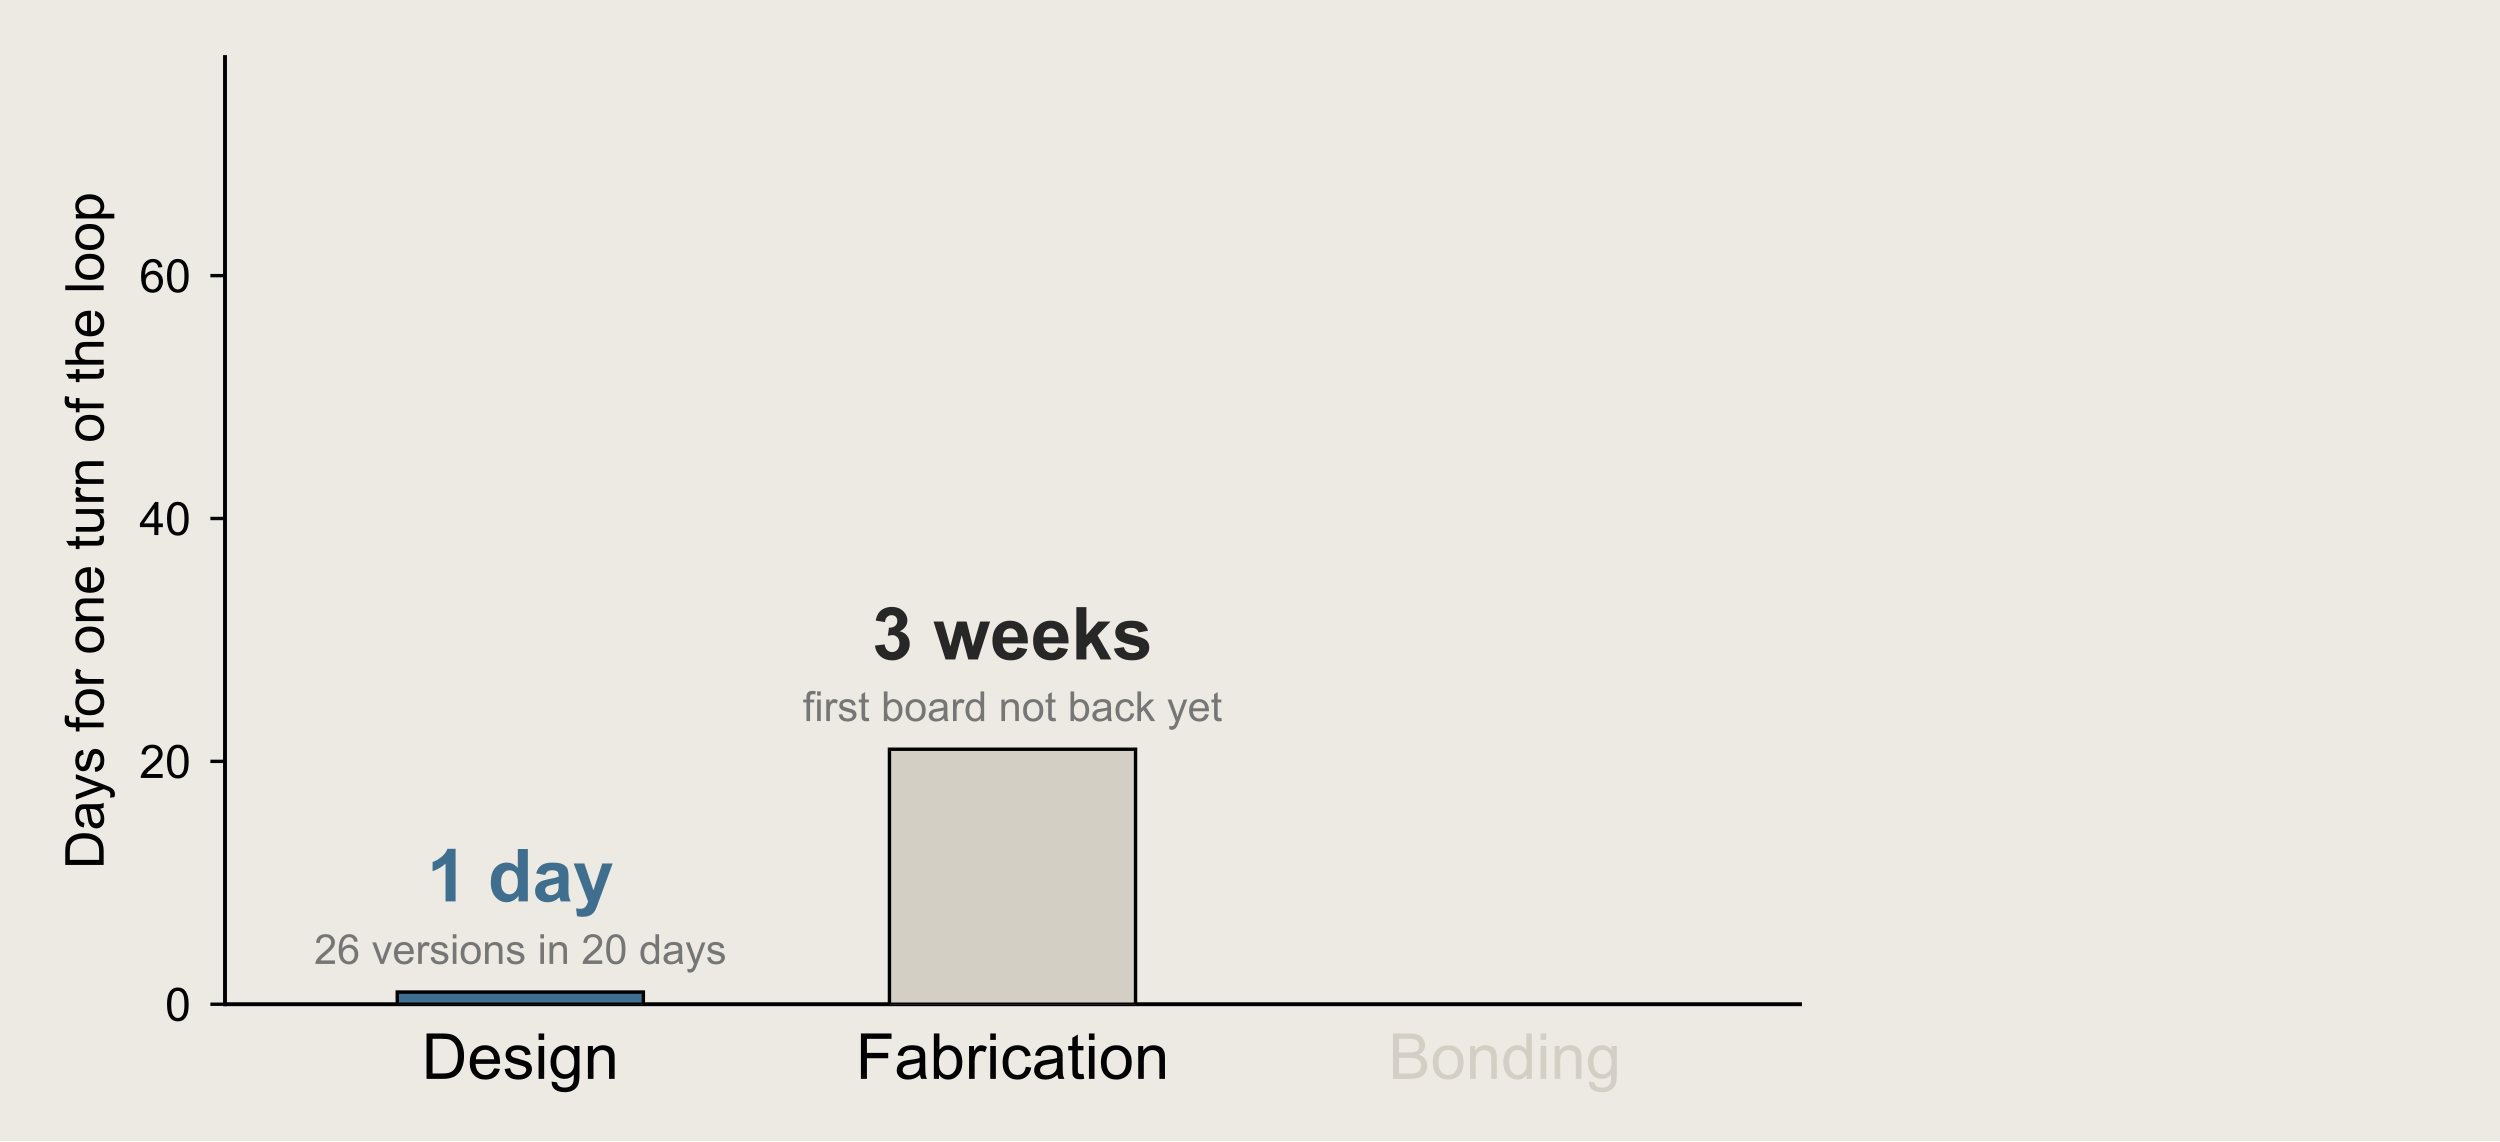
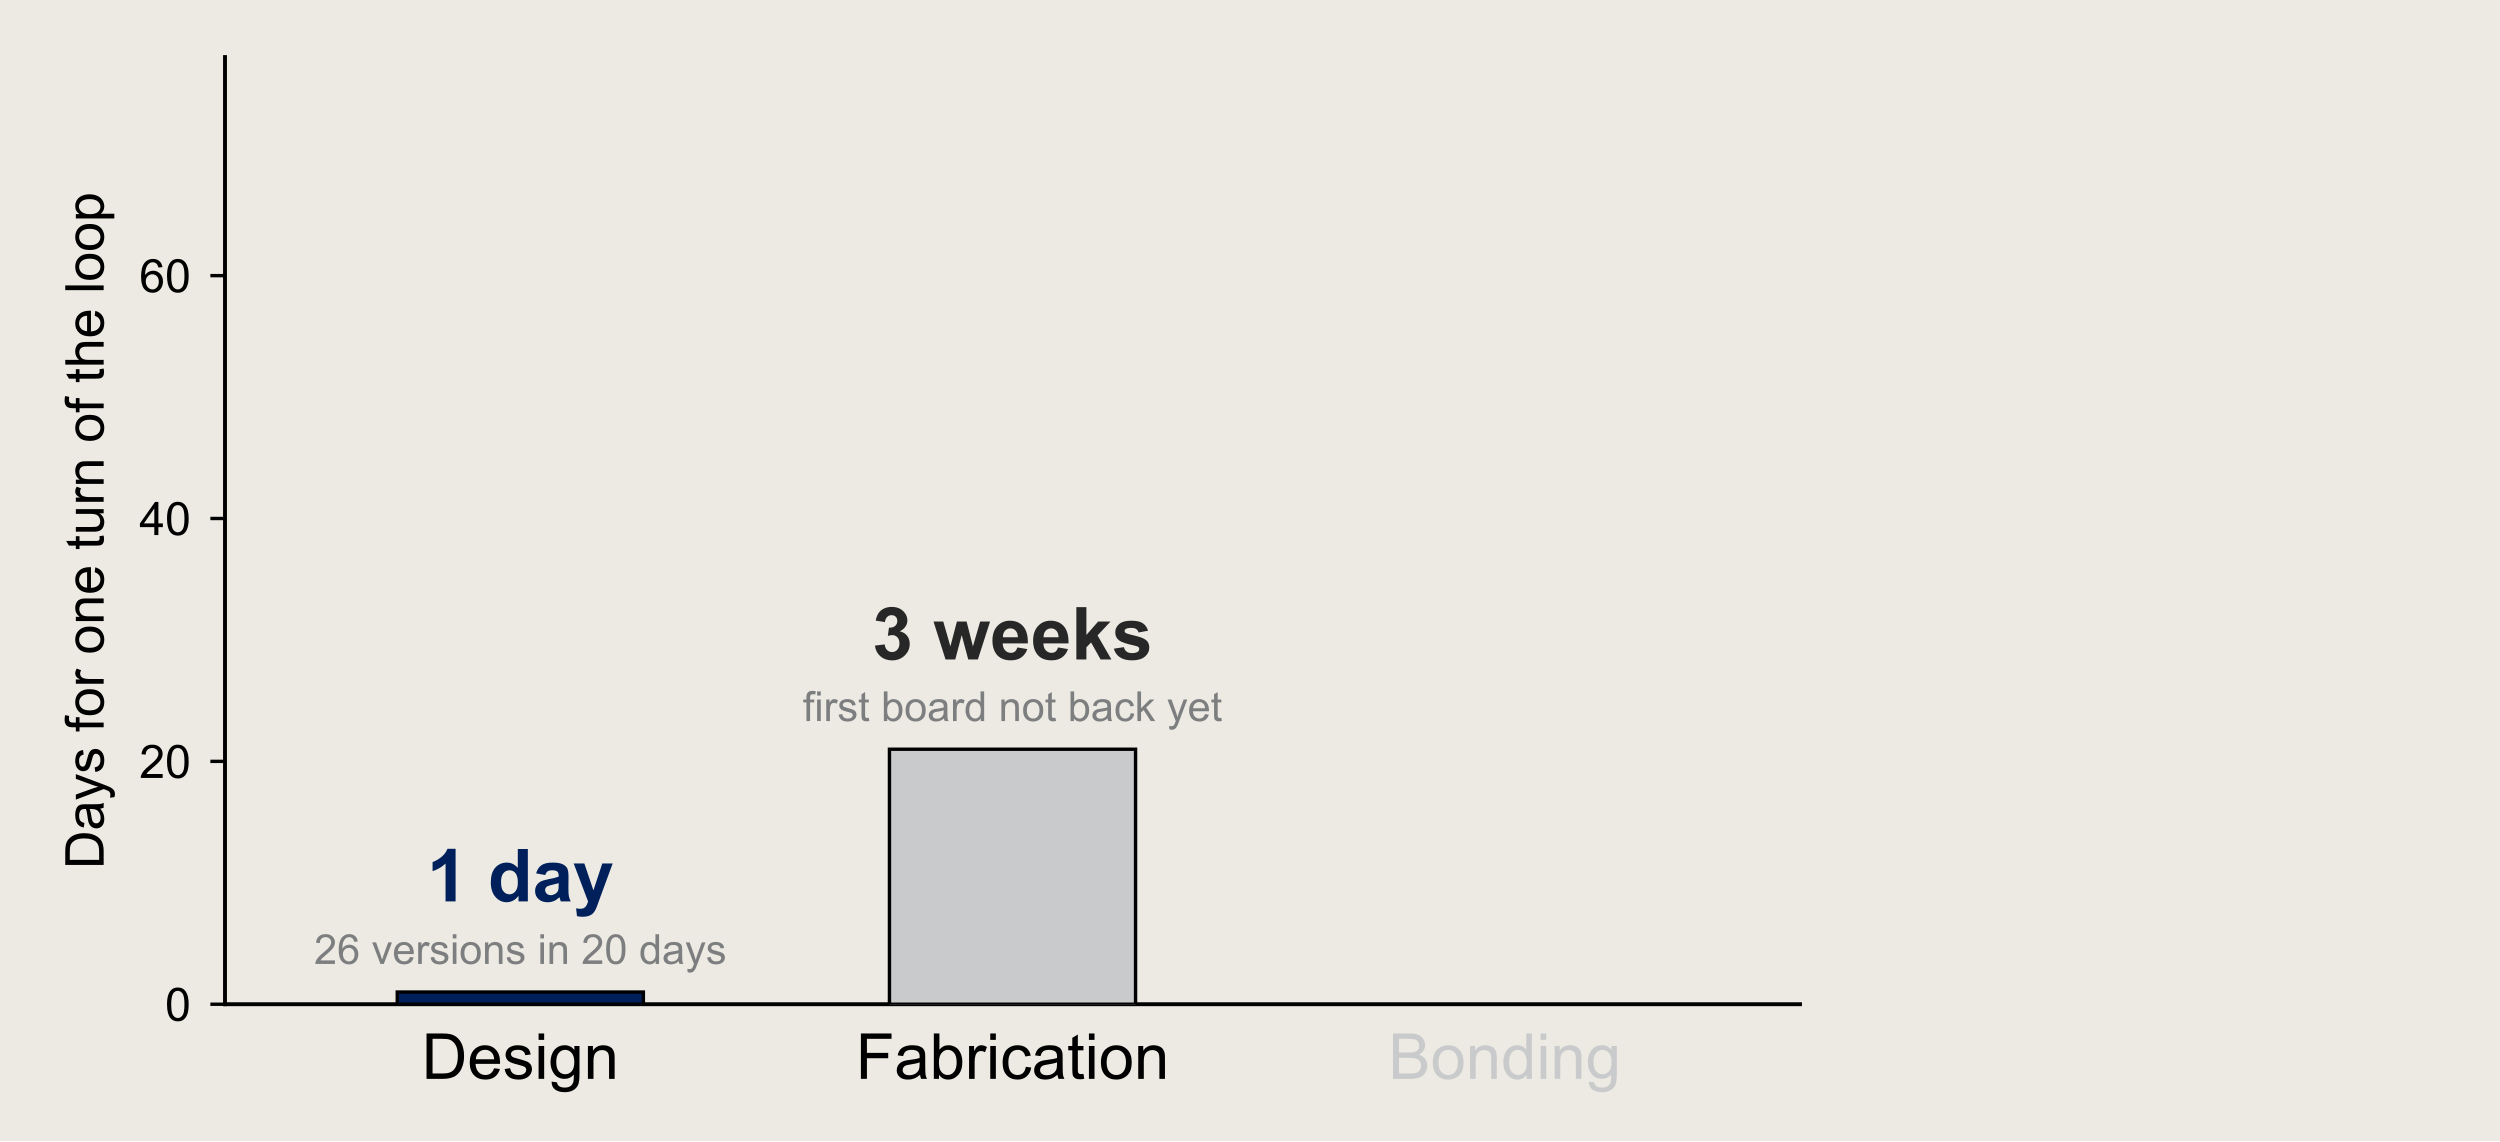
<svg xmlns="http://www.w3.org/2000/svg" xmlns:xlink="http://www.w3.org/1999/xlink" width="1025.28pt" height="468pt" viewBox="0 0 1025.28 468" version="1.1">
  <defs>
    <style type="text/css">*{stroke-linejoin: round; stroke-linecap: butt}</style>
  </defs>
  <g id="figure_1">
    <g id="patch_1">
      <path d="M 0 468  L 1025.28 468  L 1025.28 0  L 0 0  z " style="fill: #eceae2" />
    </g>
    <g id="axes_1">
      <g id="patch_2">
        <path d="M 92.275 411.84  L 738.202 411.84  L 738.202 23.4  L 92.275 23.4  z " style="fill: #eceae2" />
      </g>
      <g id="matplotlib.axis_1">
        <g id="xtick_1">
          <g id="line2d_1" />
          <g id="text_1">
            <g transform="translate(172.9219 442.4503) scale(0.26 -0.26)">
              <defs>
                <path id="ArialMT-44" d="M 494 0  L 494 4581  L 2072 4581  Q 2606 4581 2888 4516  Q 3281 4425 3559 4188  Q 3922 3881 4101 3404  Q 4281 2928 4281 2316  Q 4281 1794 4159 1391  Q 4038 988 3847 723  Q 3656 459 3429 307  Q 3203 156 2883 78  Q 2563 0 2147 0  L 494 0  z M 1100 541  L 2078 541  Q 2531 541 2789 625  Q 3047 709 3200 863  Q 3416 1078 3536 1442  Q 3656 1806 3656 2325  Q 3656 3044 3420 3430  Q 3184 3816 2847 3947  Q 2603 4041 2063 4041  L 1100 4041  L 1100 541  z " transform="scale(0.015625)" />
                <path id="ArialMT-65" d="M 2694 1069  L 3275 997  Q 3138 488 2766 206  Q 2394 -75 1816 -75  Q 1088 -75 661 373  Q 234 822 234 1631  Q 234 2469 665 2931  Q 1097 3394 1784 3394  Q 2450 3394 2872 2941  Q 3294 2488 3294 1666  Q 3294 1616 3291 1516  L 816 1516  Q 847 969 1125 678  Q 1403 388 1819 388  Q 2128 388 2347 550  Q 2566 713 2694 1069  z M 847 1978  L 2700 1978  Q 2663 2397 2488 2606  Q 2219 2931 1791 2931  Q 1403 2931 1139 2672  Q 875 2413 847 1978  z " transform="scale(0.015625)" />
                <path id="ArialMT-73" d="M 197 991  L 753 1078  Q 800 744 1014 566  Q 1228 388 1613 388  Q 2000 388 2187 545  Q 2375 703 2375 916  Q 2375 1106 2209 1216  Q 2094 1291 1634 1406  Q 1016 1563 777 1677  Q 538 1791 414 1992  Q 291 2194 291 2438  Q 291 2659 392 2848  Q 494 3038 669 3163  Q 800 3259 1026 3326  Q 1253 3394 1513 3394  Q 1903 3394 2198 3281  Q 2494 3169 2634 2976  Q 2775 2784 2828 2463  L 2278 2388  Q 2241 2644 2061 2787  Q 1881 2931 1553 2931  Q 1166 2931 1000 2803  Q 834 2675 834 2503  Q 834 2394 903 2306  Q 972 2216 1119 2156  Q 1203 2125 1616 2013  Q 2213 1853 2448 1751  Q 2684 1650 2818 1456  Q 2953 1263 2953 975  Q 2953 694 2789 445  Q 2625 197 2315 61  Q 2006 -75 1616 -75  Q 969 -75 630 194  Q 291 463 197 991  z " transform="scale(0.015625)" />
                <path id="ArialMT-69" d="M 425 3934  L 425 4581  L 988 4581  L 988 3934  L 425 3934  z M 425 0  L 425 3319  L 988 3319  L 988 0  L 425 0  z " transform="scale(0.015625)" />
                <path id="ArialMT-67" d="M 319 -275  L 866 -356  Q 900 -609 1056 -725  Q 1266 -881 1628 -881  Q 2019 -881 2231 -725  Q 2444 -569 2519 -288  Q 2563 -116 2559 434  Q 2191 0 1641 0  Q 956 0 581 494  Q 206 988 206 1678  Q 206 2153 378 2554  Q 550 2956 876 3175  Q 1203 3394 1644 3394  Q 2231 3394 2613 2919  L 2613 3319  L 3131 3319  L 3131 450  Q 3131 -325 2973 -648  Q 2816 -972 2473 -1159  Q 2131 -1347 1631 -1347  Q 1038 -1347 672 -1080  Q 306 -813 319 -275  z M 784 1719  Q 784 1066 1043 766  Q 1303 466 1694 466  Q 2081 466 2343 764  Q 2606 1063 2606 1700  Q 2606 2309 2336 2618  Q 2066 2928 1684 2928  Q 1309 2928 1046 2623  Q 784 2319 784 1719  z " transform="scale(0.015625)" />
                <path id="ArialMT-6e" d="M 422 0  L 422 3319  L 928 3319  L 928 2847  Q 1294 3394 1984 3394  Q 2284 3394 2536 3286  Q 2788 3178 2913 3003  Q 3038 2828 3088 2588  Q 3119 2431 3119 2041  L 3119 0  L 2556 0  L 2556 2019  Q 2556 2363 2490 2533  Q 2425 2703 2258 2804  Q 2091 2906 1866 2906  Q 1506 2906 1245 2678  Q 984 2450 984 1813  L 984 0  L 422 0  z " transform="scale(0.015625)" />
              </defs>
              <use xlink:href="#ArialMT-44" />
              <use xlink:href="#ArialMT-65" x="72.217" />
              <use xlink:href="#ArialMT-73" x="127.832" />
              <use xlink:href="#ArialMT-69" x="177.832" />
              <use xlink:href="#ArialMT-67" x="200.049" />
              <use xlink:href="#ArialMT-6e" x="255.664" />
            </g>
          </g>
        </g>
        <g id="xtick_2">
          <g id="line2d_2" />
          <g id="text_2">
            <g transform="translate(350.9351 442.4503) scale(0.26 -0.26)">
              <defs>
                <path id="ArialMT-46" d="M 525 0  L 525 4581  L 3616 4581  L 3616 4041  L 1131 4041  L 1131 2622  L 3281 2622  L 3281 2081  L 1131 2081  L 1131 0  L 525 0  z " transform="scale(0.015625)" />
                <path id="ArialMT-61" d="M 2588 409  Q 2275 144 1986 34  Q 1697 -75 1366 -75  Q 819 -75 525 192  Q 231 459 231 875  Q 231 1119 342 1320  Q 453 1522 633 1644  Q 813 1766 1038 1828  Q 1203 1872 1538 1913  Q 2219 1994 2541 2106  Q 2544 2222 2544 2253  Q 2544 2597 2384 2738  Q 2169 2928 1744 2928  Q 1347 2928 1158 2789  Q 969 2650 878 2297  L 328 2372  Q 403 2725 575 2942  Q 747 3159 1072 3276  Q 1397 3394 1825 3394  Q 2250 3394 2515 3294  Q 2781 3194 2906 3042  Q 3031 2891 3081 2659  Q 3109 2516 3109 2141  L 3109 1391  Q 3109 606 3145 398  Q 3181 191 3288 0  L 2700 0  Q 2613 175 2588 409  z M 2541 1666  Q 2234 1541 1622 1453  Q 1275 1403 1131 1340  Q 988 1278 909 1158  Q 831 1038 831 891  Q 831 666 1001 516  Q 1172 366 1500 366  Q 1825 366 2078 508  Q 2331 650 2450 897  Q 2541 1088 2541 1459  L 2541 1666  z " transform="scale(0.015625)" />
                <path id="ArialMT-62" d="M 941 0  L 419 0  L 419 4581  L 981 4581  L 981 2947  Q 1338 3394 1891 3394  Q 2197 3394 2470 3270  Q 2744 3147 2920 2923  Q 3097 2700 3197 2384  Q 3297 2069 3297 1709  Q 3297 856 2875 390  Q 2453 -75 1863 -75  Q 1275 -75 941 416  L 941 0  z M 934 1684  Q 934 1088 1097 822  Q 1363 388 1816 388  Q 2184 388 2453 708  Q 2722 1028 2722 1663  Q 2722 2313 2464 2622  Q 2206 2931 1841 2931  Q 1472 2931 1203 2611  Q 934 2291 934 1684  z " transform="scale(0.015625)" />
                <path id="ArialMT-72" d="M 416 0  L 416 3319  L 922 3319  L 922 2816  Q 1116 3169 1280 3281  Q 1444 3394 1641 3394  Q 1925 3394 2219 3213  L 2025 2691  Q 1819 2813 1613 2813  Q 1428 2813 1281 2702  Q 1134 2591 1072 2394  Q 978 2094 978 1738  L 978 0  L 416 0  z " transform="scale(0.015625)" />
                <path id="ArialMT-63" d="M 2588 1216  L 3141 1144  Q 3050 572 2676 248  Q 2303 -75 1759 -75  Q 1078 -75 664 370  Q 250 816 250 1647  Q 250 2184 428 2587  Q 606 2991 970 3192  Q 1334 3394 1763 3394  Q 2303 3394 2647 3120  Q 2991 2847 3088 2344  L 2541 2259  Q 2463 2594 2264 2762  Q 2066 2931 1784 2931  Q 1359 2931 1093 2626  Q 828 2322 828 1663  Q 828 994 1084 691  Q 1341 388 1753 388  Q 2084 388 2306 591  Q 2528 794 2588 1216  z " transform="scale(0.015625)" />
                <path id="ArialMT-74" d="M 1650 503  L 1731 6  Q 1494 -44 1306 -44  Q 1000 -44 831 53  Q 663 150 594 308  Q 525 466 525 972  L 525 2881  L 113 2881  L 113 3319  L 525 3319  L 525 4141  L 1084 4478  L 1084 3319  L 1650 3319  L 1650 2881  L 1084 2881  L 1084 941  Q 1084 700 1114 631  Q 1144 563 1211 522  Q 1278 481 1403 481  Q 1497 481 1650 503  z " transform="scale(0.015625)" />
                <path id="ArialMT-6f" d="M 213 1659  Q 213 2581 725 3025  Q 1153 3394 1769 3394  Q 2453 3394 2887 2945  Q 3322 2497 3322 1706  Q 3322 1066 3130 698  Q 2938 331 2570 128  Q 2203 -75 1769 -75  Q 1072 -75 642 372  Q 213 819 213 1659  z M 791 1659  Q 791 1022 1069 705  Q 1347 388 1769 388  Q 2188 388 2466 706  Q 2744 1025 2744 1678  Q 2744 2294 2464 2611  Q 2184 2928 1769 2928  Q 1347 2928 1069 2612  Q 791 2297 791 1659  z " transform="scale(0.015625)" />
              </defs>
              <use xlink:href="#ArialMT-46" />
              <use xlink:href="#ArialMT-61" x="61.084" />
              <use xlink:href="#ArialMT-62" x="116.699" />
              <use xlink:href="#ArialMT-72" x="172.314" />
              <use xlink:href="#ArialMT-69" x="205.615" />
              <use xlink:href="#ArialMT-63" x="227.832" />
              <use xlink:href="#ArialMT-61" x="277.832" />
              <use xlink:href="#ArialMT-74" x="333.447" />
              <use xlink:href="#ArialMT-69" x="361.23" />
              <use xlink:href="#ArialMT-6f" x="383.447" />
              <use xlink:href="#ArialMT-6e" x="439.062" />
            </g>
          </g>
        </g>
        <g id="xtick_3">
          <g id="line2d_3" />
          <g id="text_3">
-             <g style="fill: #d3cfc4" transform="translate(569.3845 442.4503) scale(0.26 -0.26)">
+             <g style="fill: #c9cacb" transform="translate(569.3845 442.4503) scale(0.26 -0.26)">
              <defs>
                <path id="ArialMT-42" d="M 469 0  L 469 4581  L 2188 4581  Q 2713 4581 3030 4442  Q 3347 4303 3526 4014  Q 3706 3725 3706 3409  Q 3706 3116 3547 2856  Q 3388 2597 3066 2438  Q 3481 2316 3704 2022  Q 3928 1728 3928 1328  Q 3928 1006 3792 729  Q 3656 453 3456 303  Q 3256 153 2954 76  Q 2653 0 2216 0  L 469 0  z M 1075 2656  L 2066 2656  Q 2469 2656 2644 2709  Q 2875 2778 2992 2937  Q 3109 3097 3109 3338  Q 3109 3566 3000 3739  Q 2891 3913 2687 3977  Q 2484 4041 1991 4041  L 1075 4041  L 1075 2656  z M 1075 541  L 2216 541  Q 2509 541 2628 563  Q 2838 600 2978 687  Q 3119 775 3209 942  Q 3300 1109 3300 1328  Q 3300 1584 3169 1773  Q 3038 1963 2805 2039  Q 2572 2116 2134 2116  L 1075 2116  L 1075 541  z " transform="scale(0.015625)" />
                <path id="ArialMT-64" d="M 2575 0  L 2575 419  Q 2259 -75 1647 -75  Q 1250 -75 917 144  Q 584 363 401 755  Q 219 1147 219 1656  Q 219 2153 384 2558  Q 550 2963 881 3178  Q 1213 3394 1622 3394  Q 1922 3394 2156 3267  Q 2391 3141 2538 2938  L 2538 4581  L 3097 4581  L 3097 0  L 2575 0  z M 797 1656  Q 797 1019 1065 703  Q 1334 388 1700 388  Q 2069 388 2326 689  Q 2584 991 2584 1609  Q 2584 2291 2321 2609  Q 2059 2928 1675 2928  Q 1300 2928 1048 2622  Q 797 2316 797 1656  z " transform="scale(0.015625)" />
              </defs>
              <use xlink:href="#ArialMT-42" />
              <use xlink:href="#ArialMT-6f" x="66.699" />
              <use xlink:href="#ArialMT-6e" x="122.314" />
              <use xlink:href="#ArialMT-64" x="177.93" />
              <use xlink:href="#ArialMT-69" x="233.545" />
              <use xlink:href="#ArialMT-6e" x="255.762" />
              <use xlink:href="#ArialMT-67" x="311.377" />
            </g>
          </g>
        </g>
      </g>
      <g id="matplotlib.axis_2">
        <g id="ytick_1">
          <g id="line2d_4">
            <defs>
-               <path id="m0d6bed88e8" d="M 0 0  L -6 0  " style="stroke: #000000; stroke-width: 1.4" />
+               <path id="mdf4a4542ce" d="M 0 0  L -6 0  " style="stroke: #000000; stroke-width: 1.4" />
            </defs>
            <g>
-               <use xlink:href="#m0d6bed88e8" x="92.275" y="411.84" style="stroke: #000000; stroke-width: 1.4" />
+               <use xlink:href="#mdf4a4542ce" x="92.275" y="411.84" style="stroke: #000000; stroke-width: 1.4" />
            </g>
          </g>
          <g id="text_4">
            <g transform="translate(67.70942 418.6399) scale(0.19 -0.19)">
              <defs>
                <path id="ArialMT-30" d="M 266 2259  Q 266 3072 433 3567  Q 600 4063 929 4331  Q 1259 4600 1759 4600  Q 2128 4600 2406 4451  Q 2684 4303 2865 4023  Q 3047 3744 3150 3342  Q 3253 2941 3253 2259  Q 3253 1453 3087 958  Q 2922 463 2592 192  Q 2263 -78 1759 -78  Q 1097 -78 719 397  Q 266 969 266 2259  z M 844 2259  Q 844 1131 1108 757  Q 1372 384 1759 384  Q 2147 384 2411 759  Q 2675 1134 2675 2259  Q 2675 3391 2411 3762  Q 2147 4134 1753 4134  Q 1366 4134 1134 3806  Q 844 3388 844 2259  z " transform="scale(0.015625)" />
              </defs>
              <use xlink:href="#ArialMT-30" />
            </g>
          </g>
        </g>
        <g id="ytick_2">
          <g id="line2d_5">
            <g>
-               <use xlink:href="#m0d6bed88e8" x="92.275" y="312.24" style="stroke: #000000; stroke-width: 1.4" />
+               <use xlink:href="#mdf4a4542ce" x="92.275" y="312.24" style="stroke: #000000; stroke-width: 1.4" />
            </g>
          </g>
          <g id="text_5">
            <g transform="translate(57.14364 319.0399) scale(0.19 -0.19)">
              <defs>
                <path id="ArialMT-32" d="M 3222 541  L 3222 0  L 194 0  Q 188 203 259 391  Q 375 700 629 1000  Q 884 1300 1366 1694  Q 2113 2306 2375 2664  Q 2638 3022 2638 3341  Q 2638 3675 2398 3904  Q 2159 4134 1775 4134  Q 1369 4134 1125 3890  Q 881 3647 878 3216  L 300 3275  Q 359 3922 746 4261  Q 1134 4600 1788 4600  Q 2447 4600 2831 4234  Q 3216 3869 3216 3328  Q 3216 3053 3103 2787  Q 2991 2522 2730 2228  Q 2469 1934 1863 1422  Q 1356 997 1212 845  Q 1069 694 975 541  L 3222 541  z " transform="scale(0.015625)" />
              </defs>
              <use xlink:href="#ArialMT-32" />
              <use xlink:href="#ArialMT-30" x="55.615" />
            </g>
          </g>
        </g>
        <g id="ytick_3">
          <g id="line2d_6">
            <g>
-               <use xlink:href="#m0d6bed88e8" x="92.275" y="212.64" style="stroke: #000000; stroke-width: 1.4" />
+               <use xlink:href="#mdf4a4542ce" x="92.275" y="212.64" style="stroke: #000000; stroke-width: 1.4" />
            </g>
          </g>
          <g id="text_6">
            <g transform="translate(57.14364 219.4399) scale(0.19 -0.19)">
              <defs>
                <path id="ArialMT-34" d="M 2069 0  L 2069 1097  L 81 1097  L 81 1613  L 2172 4581  L 2631 4581  L 2631 1613  L 3250 1613  L 3250 1097  L 2631 1097  L 2631 0  L 2069 0  z M 2069 1613  L 2069 3678  L 634 1613  L 2069 1613  z " transform="scale(0.015625)" />
              </defs>
              <use xlink:href="#ArialMT-34" />
              <use xlink:href="#ArialMT-30" x="55.615" />
            </g>
          </g>
        </g>
        <g id="ytick_4">
          <g id="line2d_7">
            <g>
-               <use xlink:href="#m0d6bed88e8" x="92.275" y="113.04" style="stroke: #000000; stroke-width: 1.4" />
+               <use xlink:href="#mdf4a4542ce" x="92.275" y="113.04" style="stroke: #000000; stroke-width: 1.4" />
            </g>
          </g>
          <g id="text_7">
            <g transform="translate(57.14364 119.8399) scale(0.19 -0.19)">
              <defs>
                <path id="ArialMT-36" d="M 3184 3459  L 2625 3416  Q 2550 3747 2413 3897  Q 2184 4138 1850 4138  Q 1581 4138 1378 3988  Q 1113 3794 959 3422  Q 806 3050 800 2363  Q 1003 2672 1297 2822  Q 1591 2972 1913 2972  Q 2475 2972 2870 2558  Q 3266 2144 3266 1488  Q 3266 1056 3080 686  Q 2894 316 2569 119  Q 2244 -78 1831 -78  Q 1128 -78 684 439  Q 241 956 241 2144  Q 241 3472 731 4075  Q 1159 4600 1884 4600  Q 2425 4600 2770 4297  Q 3116 3994 3184 3459  z M 888 1484  Q 888 1194 1011 928  Q 1134 663 1356 523  Q 1578 384 1822 384  Q 2178 384 2434 671  Q 2691 959 2691 1453  Q 2691 1928 2437 2201  Q 2184 2475 1800 2475  Q 1419 2475 1153 2201  Q 888 1928 888 1484  z " transform="scale(0.015625)" />
              </defs>
              <use xlink:href="#ArialMT-36" />
              <use xlink:href="#ArialMT-30" x="55.615" />
            </g>
          </g>
        </g>
        <g id="text_8">
          <g transform="translate(42.51333 356.4142) rotate(-90) scale(0.22 -0.22)">
            <defs>
              <path id="ArialMT-79" d="M 397 -1278  L 334 -750  Q 519 -800 656 -800  Q 844 -800 956 -737  Q 1069 -675 1141 -563  Q 1194 -478 1313 -144  Q 1328 -97 1363 -6  L 103 3319  L 709 3319  L 1400 1397  Q 1534 1031 1641 628  Q 1738 1016 1872 1384  L 2581 3319  L 3144 3319  L 1881 -56  Q 1678 -603 1566 -809  Q 1416 -1088 1222 -1217  Q 1028 -1347 759 -1347  Q 597 -1347 397 -1278  z " transform="scale(0.015625)" />
              <path id="ArialMT-20" transform="scale(0.015625)" />
              <path id="ArialMT-66" d="M 556 0  L 556 2881  L 59 2881  L 59 3319  L 556 3319  L 556 3672  Q 556 4006 616 4169  Q 697 4388 901 4523  Q 1106 4659 1475 4659  Q 1713 4659 2000 4603  L 1916 4113  Q 1741 4144 1584 4144  Q 1328 4144 1222 4034  Q 1116 3925 1116 3625  L 1116 3319  L 1763 3319  L 1763 2881  L 1116 2881  L 1116 0  L 556 0  z " transform="scale(0.015625)" />
              <path id="ArialMT-75" d="M 2597 0  L 2597 488  Q 2209 -75 1544 -75  Q 1250 -75 995 37  Q 741 150 617 320  Q 494 491 444 738  Q 409 903 409 1263  L 409 3319  L 972 3319  L 972 1478  Q 972 1038 1006 884  Q 1059 663 1231 536  Q 1403 409 1656 409  Q 1909 409 2131 539  Q 2353 669 2445 892  Q 2538 1116 2538 1541  L 2538 3319  L 3100 3319  L 3100 0  L 2597 0  z " transform="scale(0.015625)" />
              <path id="ArialMT-68" d="M 422 0  L 422 4581  L 984 4581  L 984 2938  Q 1378 3394 1978 3394  Q 2347 3394 2619 3248  Q 2891 3103 3008 2847  Q 3125 2591 3125 2103  L 3125 0  L 2563 0  L 2563 2103  Q 2563 2525 2380 2717  Q 2197 2909 1863 2909  Q 1613 2909 1392 2779  Q 1172 2650 1078 2428  Q 984 2206 984 1816  L 984 0  L 422 0  z " transform="scale(0.015625)" />
              <path id="ArialMT-6c" d="M 409 0  L 409 4581  L 972 4581  L 972 0  L 409 0  z " transform="scale(0.015625)" />
              <path id="ArialMT-70" d="M 422 -1272  L 422 3319  L 934 3319  L 934 2888  Q 1116 3141 1344 3267  Q 1572 3394 1897 3394  Q 2322 3394 2647 3175  Q 2972 2956 3137 2557  Q 3303 2159 3303 1684  Q 3303 1175 3120 767  Q 2938 359 2589 142  Q 2241 -75 1856 -75  Q 1575 -75 1351 44  Q 1128 163 984 344  L 984 -1272  L 422 -1272  z M 931 1641  Q 931 1000 1190 694  Q 1450 388 1819 388  Q 2194 388 2461 705  Q 2728 1022 2728 1688  Q 2728 2322 2467 2637  Q 2206 2953 1844 2953  Q 1484 2953 1207 2617  Q 931 2281 931 1641  z " transform="scale(0.015625)" />
            </defs>
            <use xlink:href="#ArialMT-44" />
            <use xlink:href="#ArialMT-61" x="72.217" />
            <use xlink:href="#ArialMT-79" x="127.832" />
            <use xlink:href="#ArialMT-73" x="177.832" />
            <use xlink:href="#ArialMT-20" x="227.832" />
            <use xlink:href="#ArialMT-66" x="255.615" />
            <use xlink:href="#ArialMT-6f" x="283.398" />
            <use xlink:href="#ArialMT-72" x="339.014" />
            <use xlink:href="#ArialMT-20" x="372.314" />
            <use xlink:href="#ArialMT-6f" x="400.098" />
            <use xlink:href="#ArialMT-6e" x="455.713" />
            <use xlink:href="#ArialMT-65" x="511.328" />
            <use xlink:href="#ArialMT-20" x="566.943" />
            <use xlink:href="#ArialMT-74" x="594.727" />
            <use xlink:href="#ArialMT-75" x="622.51" />
            <use xlink:href="#ArialMT-72" x="678.125" />
            <use xlink:href="#ArialMT-6e" x="711.426" />
            <use xlink:href="#ArialMT-20" x="767.041" />
            <use xlink:href="#ArialMT-6f" x="794.824" />
            <use xlink:href="#ArialMT-66" x="850.439" />
            <use xlink:href="#ArialMT-20" x="878.223" />
            <use xlink:href="#ArialMT-74" x="906.006" />
            <use xlink:href="#ArialMT-68" x="933.789" />
            <use xlink:href="#ArialMT-65" x="989.404" />
            <use xlink:href="#ArialMT-20" x="1045.02" />
            <use xlink:href="#ArialMT-6c" x="1072.803" />
            <use xlink:href="#ArialMT-6f" x="1095.02" />
            <use xlink:href="#ArialMT-6f" x="1150.635" />
            <use xlink:href="#ArialMT-70" x="1206.25" />
          </g>
        </g>
      </g>
      <g id="patch_3">
        <path d="M 92.275 411.84  L 92.275 23.4  " style="fill: none; stroke: #000000; stroke-width: 1.6; stroke-linejoin: miter; stroke-linecap: square" />
      </g>
      <g id="patch_4">
        <path d="M 92.275 411.84  L 738.202 411.84  " style="fill: none; stroke: #000000; stroke-width: 1.6; stroke-linejoin: miter; stroke-linecap: square" />
      </g>
      <g id="patch_5">
-         <path d="M 162.923 411.84  L 263.849 411.84  L 263.849 406.86  L 162.923 406.86  z " clip-path="url(#p49b6705a58)" style="fill: #3f6e8f; stroke: #000000; stroke-width: 1.4; stroke-linejoin: miter" />
+         <path d="M 162.923 411.84  L 263.849 411.84  L 263.849 406.86  L 162.923 406.86  z " clip-path="url(#p836b6c1530)" style="fill: #00205b; stroke: #000000; stroke-width: 1.4; stroke-linejoin: miter" />
      </g>
      <g id="patch_6">
-         <path d="M 364.775 411.84  L 465.701 411.84  L 465.701 307.26  L 364.775 307.26  z " clip-path="url(#p49b6705a58)" style="fill: #d3cfc4; stroke: #000000; stroke-width: 1.4; stroke-linejoin: miter" />
+         <path d="M 364.775 411.84  L 465.701 411.84  L 465.701 307.26  L 364.775 307.26  z " clip-path="url(#p836b6c1530)" style="fill: #c9cacb; stroke: #000000; stroke-width: 1.4; stroke-linejoin: miter" />
      </g>
      <g id="text_9">
-         <g style="fill: #3f6e8f" transform="translate(175.0333 369.6699) scale(0.3 -0.3)">
+         <g style="fill: #00205b" transform="translate(175.0333 369.6699) scale(0.3 -0.3)">
          <defs>
            <path id="Arial-BoldMT-31" d="M 2519 0  L 1641 0  L 1641 3309  Q 1159 2859 506 2644  L 506 3441  Q 850 3553 1253 3867  Q 1656 4181 1806 4600  L 2519 4600  L 2519 0  z " transform="scale(0.015625)" />
            <path id="Arial-BoldMT-20" transform="scale(0.015625)" />
            <path id="Arial-BoldMT-64" d="M 3503 0  L 2688 0  L 2688 488  Q 2484 203 2207 64  Q 1931 -75 1650 -75  Q 1078 -75 670 386  Q 263 847 263 1672  Q 263 2516 659 2955  Q 1056 3394 1663 3394  Q 2219 3394 2625 2931  L 2625 4581  L 3503 4581  L 3503 0  z M 1159 1731  Q 1159 1200 1306 963  Q 1519 619 1900 619  Q 2203 619 2415 876  Q 2628 1134 2628 1647  Q 2628 2219 2422 2470  Q 2216 2722 1894 2722  Q 1581 2722 1370 2473  Q 1159 2225 1159 1731  z " transform="scale(0.015625)" />
            <path id="Arial-BoldMT-61" d="M 1116 2306  L 319 2450  Q 453 2931 781 3162  Q 1109 3394 1756 3394  Q 2344 3394 2631 3255  Q 2919 3116 3036 2902  Q 3153 2688 3153 2116  L 3144 1091  Q 3144 653 3186 445  Q 3228 238 3344 0  L 2475 0  Q 2441 88 2391 259  Q 2369 338 2359 363  Q 2134 144 1878 34  Q 1622 -75 1331 -75  Q 819 -75 523 203  Q 228 481 228 906  Q 228 1188 362 1408  Q 497 1628 739 1745  Q 981 1863 1438 1950  Q 2053 2066 2291 2166  L 2291 2253  Q 2291 2506 2166 2614  Q 2041 2722 1694 2722  Q 1459 2722 1328 2630  Q 1197 2538 1116 2306  z M 2291 1594  Q 2122 1538 1756 1459  Q 1391 1381 1278 1306  Q 1106 1184 1106 997  Q 1106 813 1243 678  Q 1381 544 1594 544  Q 1831 544 2047 700  Q 2206 819 2256 991  Q 2291 1103 2291 1419  L 2291 1594  z " transform="scale(0.015625)" />
            <path id="Arial-BoldMT-79" d="M 44 3319  L 978 3319  L 1772 963  L 2547 3319  L 3456 3319  L 2284 125  L 2075 -453  Q 1959 -744 1854 -897  Q 1750 -1050 1614 -1145  Q 1478 -1241 1279 -1294  Q 1081 -1347 831 -1347  Q 578 -1347 334 -1294  L 256 -606  Q 463 -647 628 -647  Q 934 -647 1081 -467  Q 1228 -288 1306 -9  L 44 3319  z " transform="scale(0.015625)" />
          </defs>
          <use xlink:href="#Arial-BoldMT-31" />
          <use xlink:href="#Arial-BoldMT-20" x="55.615" />
          <use xlink:href="#Arial-BoldMT-64" x="83.398" />
          <use xlink:href="#Arial-BoldMT-61" x="144.482" />
          <use xlink:href="#Arial-BoldMT-79" x="200.098" />
        </g>
      </g>
      <g id="text_10">
-         <g style="fill: #767676" transform="translate(128.8154 395.314) scale(0.17 -0.17)">
+         <g style="fill: #7c7e7f" transform="translate(128.8154 395.314) scale(0.17 -0.17)">
          <defs>
            <path id="ArialMT-76" d="M 1344 0  L 81 3319  L 675 3319  L 1388 1331  Q 1503 1009 1600 663  Q 1675 925 1809 1294  L 2547 3319  L 3125 3319  L 1869 0  L 1344 0  z " transform="scale(0.015625)" />
          </defs>
          <use xlink:href="#ArialMT-32" />
          <use xlink:href="#ArialMT-36" x="55.615" />
          <use xlink:href="#ArialMT-20" x="111.23" />
          <use xlink:href="#ArialMT-76" x="139.014" />
          <use xlink:href="#ArialMT-65" x="189.014" />
          <use xlink:href="#ArialMT-72" x="244.629" />
          <use xlink:href="#ArialMT-73" x="277.93" />
          <use xlink:href="#ArialMT-69" x="327.93" />
          <use xlink:href="#ArialMT-6f" x="350.146" />
          <use xlink:href="#ArialMT-6e" x="405.762" />
          <use xlink:href="#ArialMT-73" x="461.377" />
          <use xlink:href="#ArialMT-20" x="511.377" />
          <use xlink:href="#ArialMT-69" x="539.16" />
          <use xlink:href="#ArialMT-6e" x="561.377" />
          <use xlink:href="#ArialMT-20" x="616.992" />
          <use xlink:href="#ArialMT-32" x="644.775" />
          <use xlink:href="#ArialMT-30" x="700.391" />
          <use xlink:href="#ArialMT-20" x="756.006" />
          <use xlink:href="#ArialMT-64" x="783.789" />
          <use xlink:href="#ArialMT-61" x="839.404" />
          <use xlink:href="#ArialMT-79" x="895.02" />
          <use xlink:href="#ArialMT-73" x="945.02" />
        </g>
      </g>
      <g id="text_11">
        <g style="fill: #272727" transform="translate(357.697 270.4637) scale(0.3 -0.3)">
          <defs>
            <path id="Arial-BoldMT-33" d="M 241 1216  L 1091 1319  Q 1131 994 1309 822  Q 1488 650 1741 650  Q 2013 650 2198 856  Q 2384 1063 2384 1413  Q 2384 1744 2206 1937  Q 2028 2131 1772 2131  Q 1603 2131 1369 2066  L 1466 2781  Q 1822 2772 2009 2936  Q 2197 3100 2197 3372  Q 2197 3603 2059 3740  Q 1922 3878 1694 3878  Q 1469 3878 1309 3722  Q 1150 3566 1116 3266  L 306 3403  Q 391 3819 561 4067  Q 731 4316 1036 4458  Q 1341 4600 1719 4600  Q 2366 4600 2756 4188  Q 3078 3850 3078 3425  Q 3078 2822 2419 2463  Q 2813 2378 3048 2084  Q 3284 1791 3284 1375  Q 3284 772 2843 347  Q 2403 -78 1747 -78  Q 1125 -78 715 280  Q 306 638 241 1216  z " transform="scale(0.015625)" />
            <path id="Arial-BoldMT-77" d="M 1078 0  L 28 3319  L 881 3319  L 1503 1144  L 2075 3319  L 2922 3319  L 3475 1144  L 4109 3319  L 4975 3319  L 3909 0  L 3066 0  L 2494 2134  L 1931 0  L 1078 0  z " transform="scale(0.015625)" />
            <path id="Arial-BoldMT-65" d="M 2381 1056  L 3256 909  Q 3088 428 2723 176  Q 2359 -75 1813 -75  Q 947 -75 531 491  Q 203 944 203 1634  Q 203 2459 634 2926  Q 1066 3394 1725 3394  Q 2466 3394 2894 2905  Q 3322 2416 3303 1406  L 1103 1406  Q 1113 1016 1316 798  Q 1519 581 1822 581  Q 2028 581 2168 693  Q 2309 806 2381 1056  z M 2431 1944  Q 2422 2325 2234 2523  Q 2047 2722 1778 2722  Q 1491 2722 1303 2513  Q 1116 2303 1119 1944  L 2431 1944  z " transform="scale(0.015625)" />
            <path id="Arial-BoldMT-6b" d="M 428 0  L 428 4581  L 1306 4581  L 1306 2150  L 2334 3319  L 3416 3319  L 2281 2106  L 3497 0  L 2550 0  L 1716 1491  L 1306 1063  L 1306 0  L 428 0  z " transform="scale(0.015625)" />
            <path id="Arial-BoldMT-73" d="M 150 947  L 1031 1081  Q 1088 825 1259 692  Q 1431 559 1741 559  Q 2081 559 2253 684  Q 2369 772 2369 919  Q 2369 1019 2306 1084  Q 2241 1147 2013 1200  Q 950 1434 666 1628  Q 272 1897 272 2375  Q 272 2806 612 3100  Q 953 3394 1669 3394  Q 2350 3394 2681 3172  Q 3013 2950 3138 2516  L 2309 2363  Q 2256 2556 2107 2659  Q 1959 2763 1684 2763  Q 1338 2763 1188 2666  Q 1088 2597 1088 2488  Q 1088 2394 1175 2328  Q 1294 2241 1995 2081  Q 2697 1922 2975 1691  Q 3250 1456 3250 1038  Q 3250 581 2869 253  Q 2488 -75 1741 -75  Q 1063 -75 667 200  Q 272 475 150 947  z " transform="scale(0.015625)" />
          </defs>
          <use xlink:href="#Arial-BoldMT-33" />
          <use xlink:href="#Arial-BoldMT-20" x="55.615" />
          <use xlink:href="#Arial-BoldMT-77" x="83.398" />
          <use xlink:href="#Arial-BoldMT-65" x="161.182" />
          <use xlink:href="#Arial-BoldMT-65" x="216.797" />
          <use xlink:href="#Arial-BoldMT-6b" x="272.412" />
          <use xlink:href="#Arial-BoldMT-73" x="328.027" />
        </g>
      </g>
      <g id="text_12">
-         <g style="fill: #767676" transform="translate(329.2569 295.714) scale(0.17 -0.17)">
+         <g style="fill: #7c7e7f" transform="translate(329.2569 295.714) scale(0.17 -0.17)">
          <defs>
            <path id="ArialMT-6b" d="M 425 0  L 425 4581  L 988 4581  L 988 1969  L 2319 3319  L 3047 3319  L 1778 2088  L 3175 0  L 2481 0  L 1384 1697  L 988 1316  L 988 0  L 425 0  z " transform="scale(0.015625)" />
          </defs>
          <use xlink:href="#ArialMT-66" />
          <use xlink:href="#ArialMT-69" x="27.783" />
          <use xlink:href="#ArialMT-72" x="50" />
          <use xlink:href="#ArialMT-73" x="83.301" />
          <use xlink:href="#ArialMT-74" x="133.301" />
          <use xlink:href="#ArialMT-20" x="161.084" />
          <use xlink:href="#ArialMT-62" x="188.867" />
          <use xlink:href="#ArialMT-6f" x="244.482" />
          <use xlink:href="#ArialMT-61" x="300.098" />
          <use xlink:href="#ArialMT-72" x="355.713" />
          <use xlink:href="#ArialMT-64" x="389.014" />
          <use xlink:href="#ArialMT-20" x="444.629" />
          <use xlink:href="#ArialMT-6e" x="472.412" />
          <use xlink:href="#ArialMT-6f" x="528.027" />
          <use xlink:href="#ArialMT-74" x="583.643" />
          <use xlink:href="#ArialMT-20" x="611.426" />
          <use xlink:href="#ArialMT-62" x="639.209" />
          <use xlink:href="#ArialMT-61" x="694.824" />
          <use xlink:href="#ArialMT-63" x="750.439" />
          <use xlink:href="#ArialMT-6b" x="800.439" />
          <use xlink:href="#ArialMT-20" x="850.439" />
          <use xlink:href="#ArialMT-79" x="878.223" />
          <use xlink:href="#ArialMT-65" x="928.223" />
          <use xlink:href="#ArialMT-74" x="983.838" />
        </g>
      </g>
    </g>
  </g>
  <defs>
-     <clipPath id="p49b6705a58">
+     <clipPath id="p836b6c1530">
      <rect x="92.275" y="23.4" width="645.926" height="388.44" />
    </clipPath>
  </defs>
</svg>
